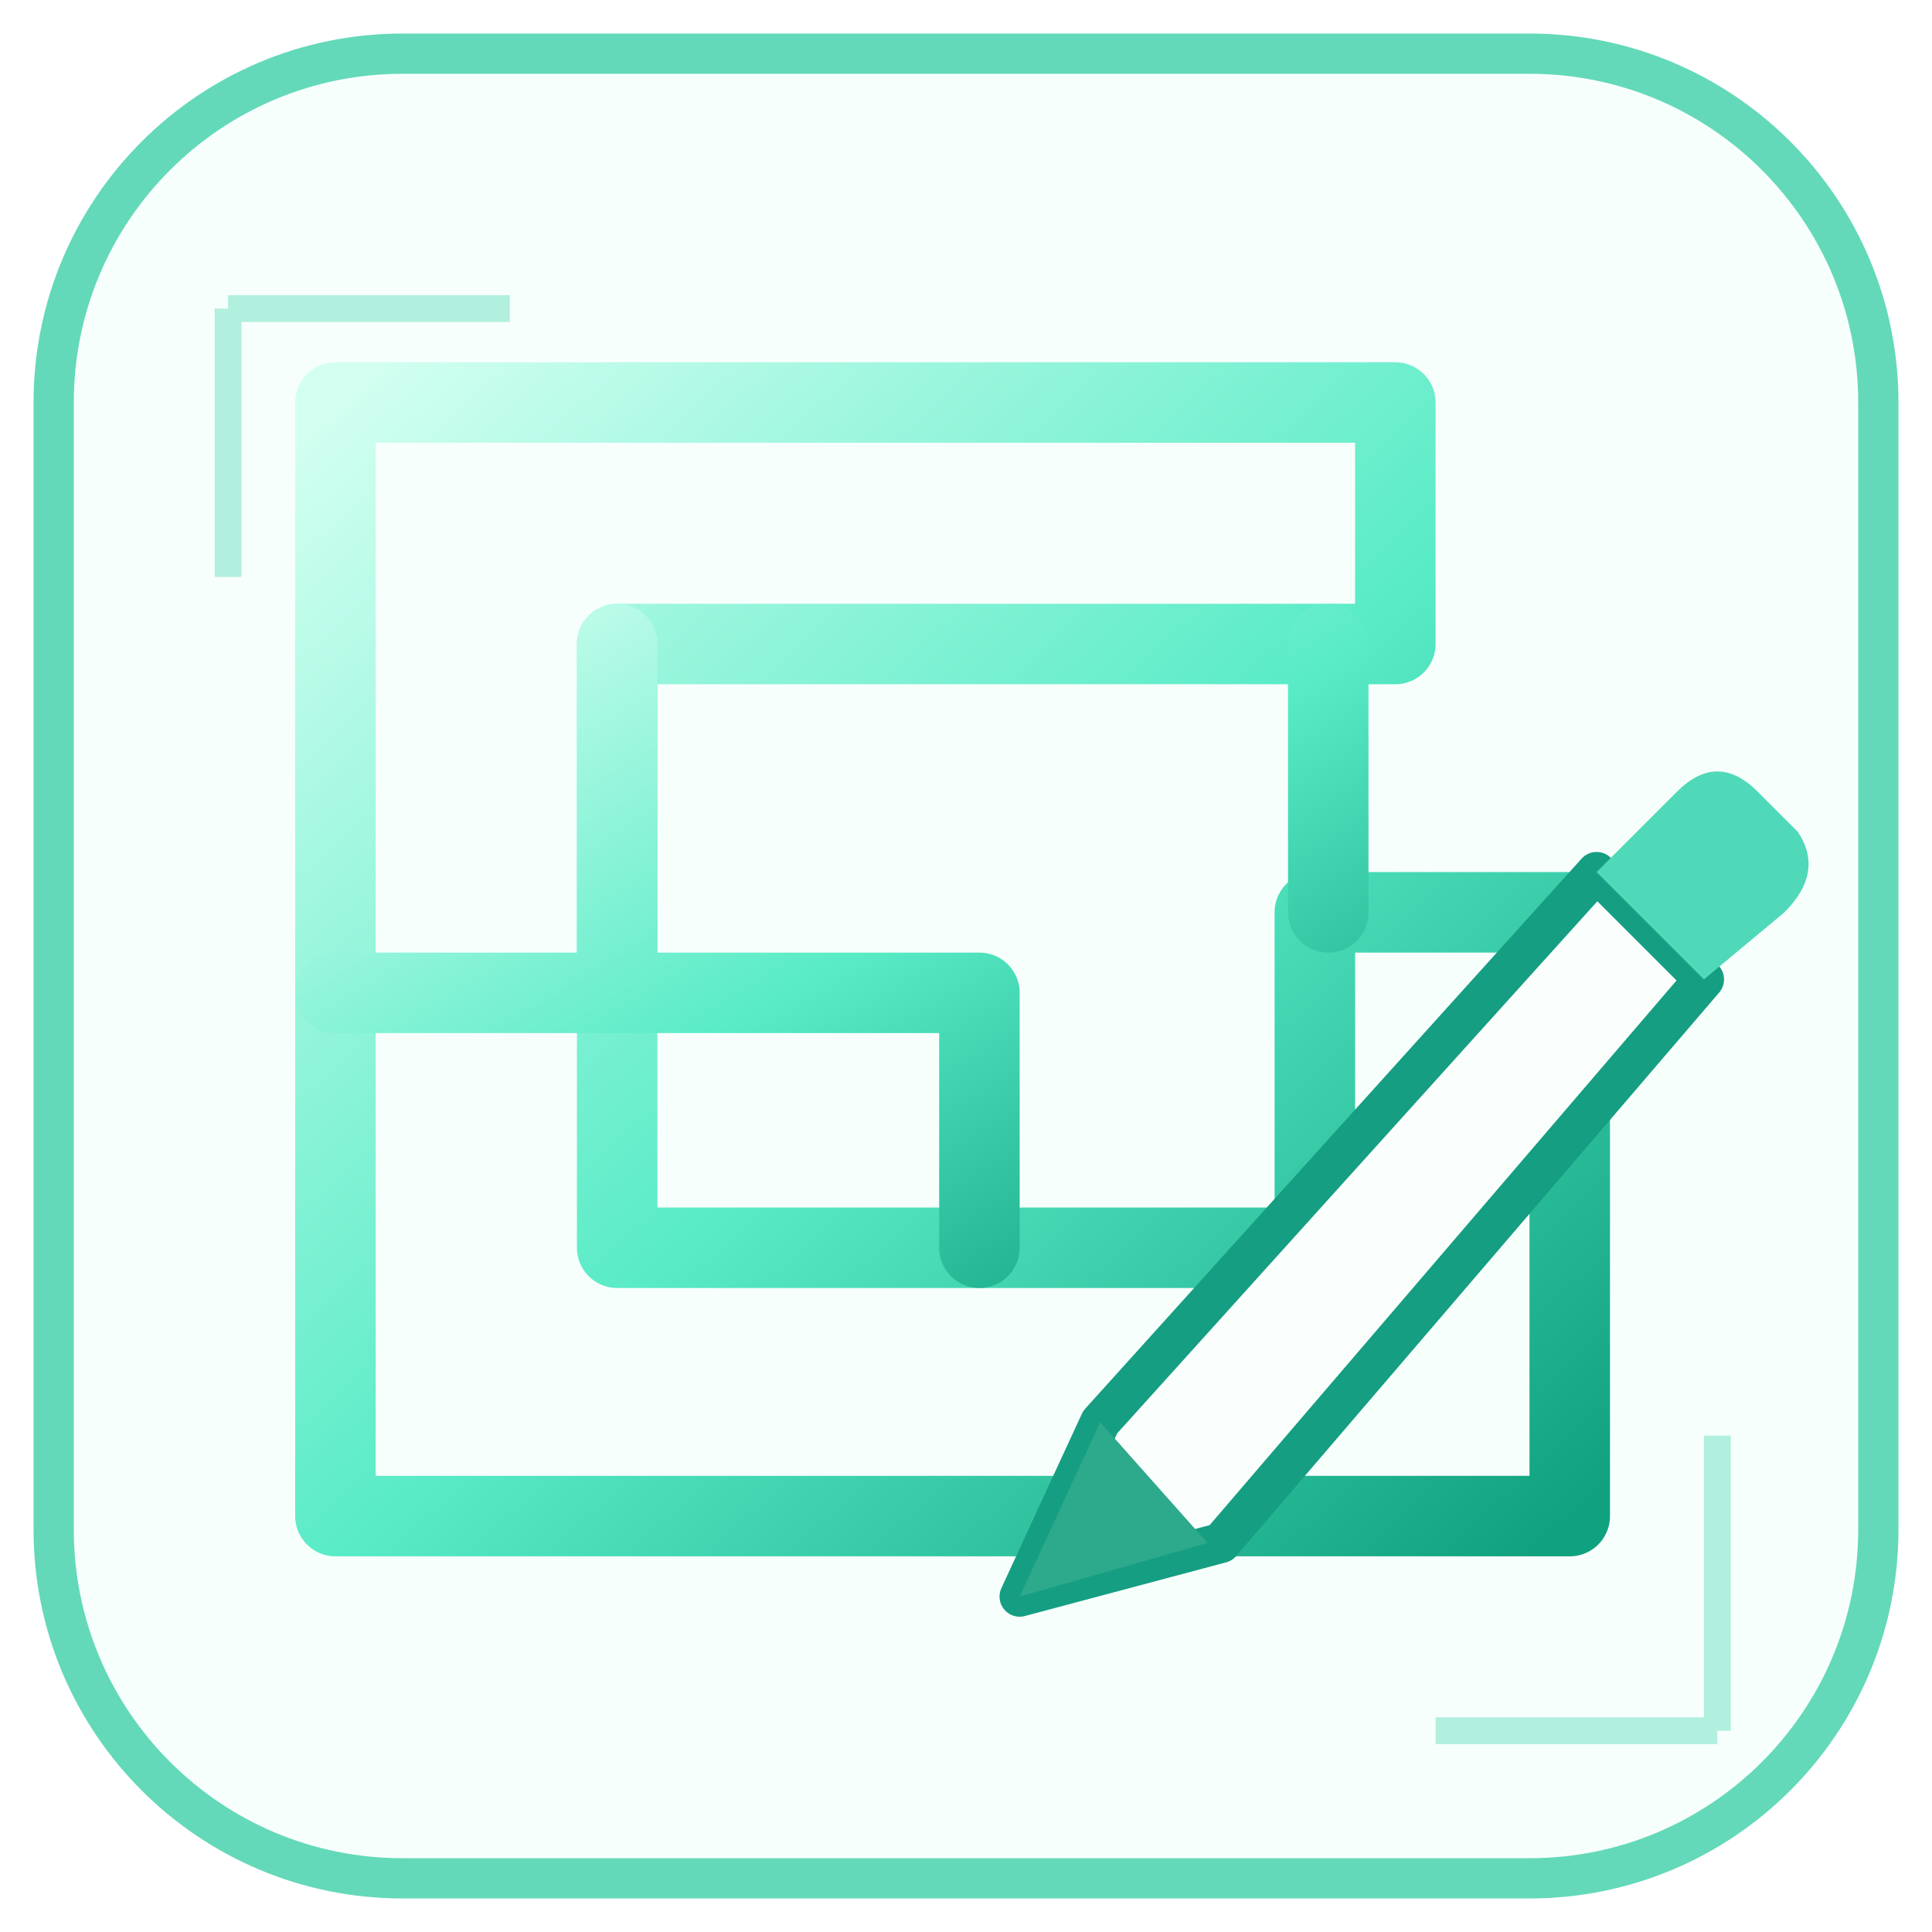
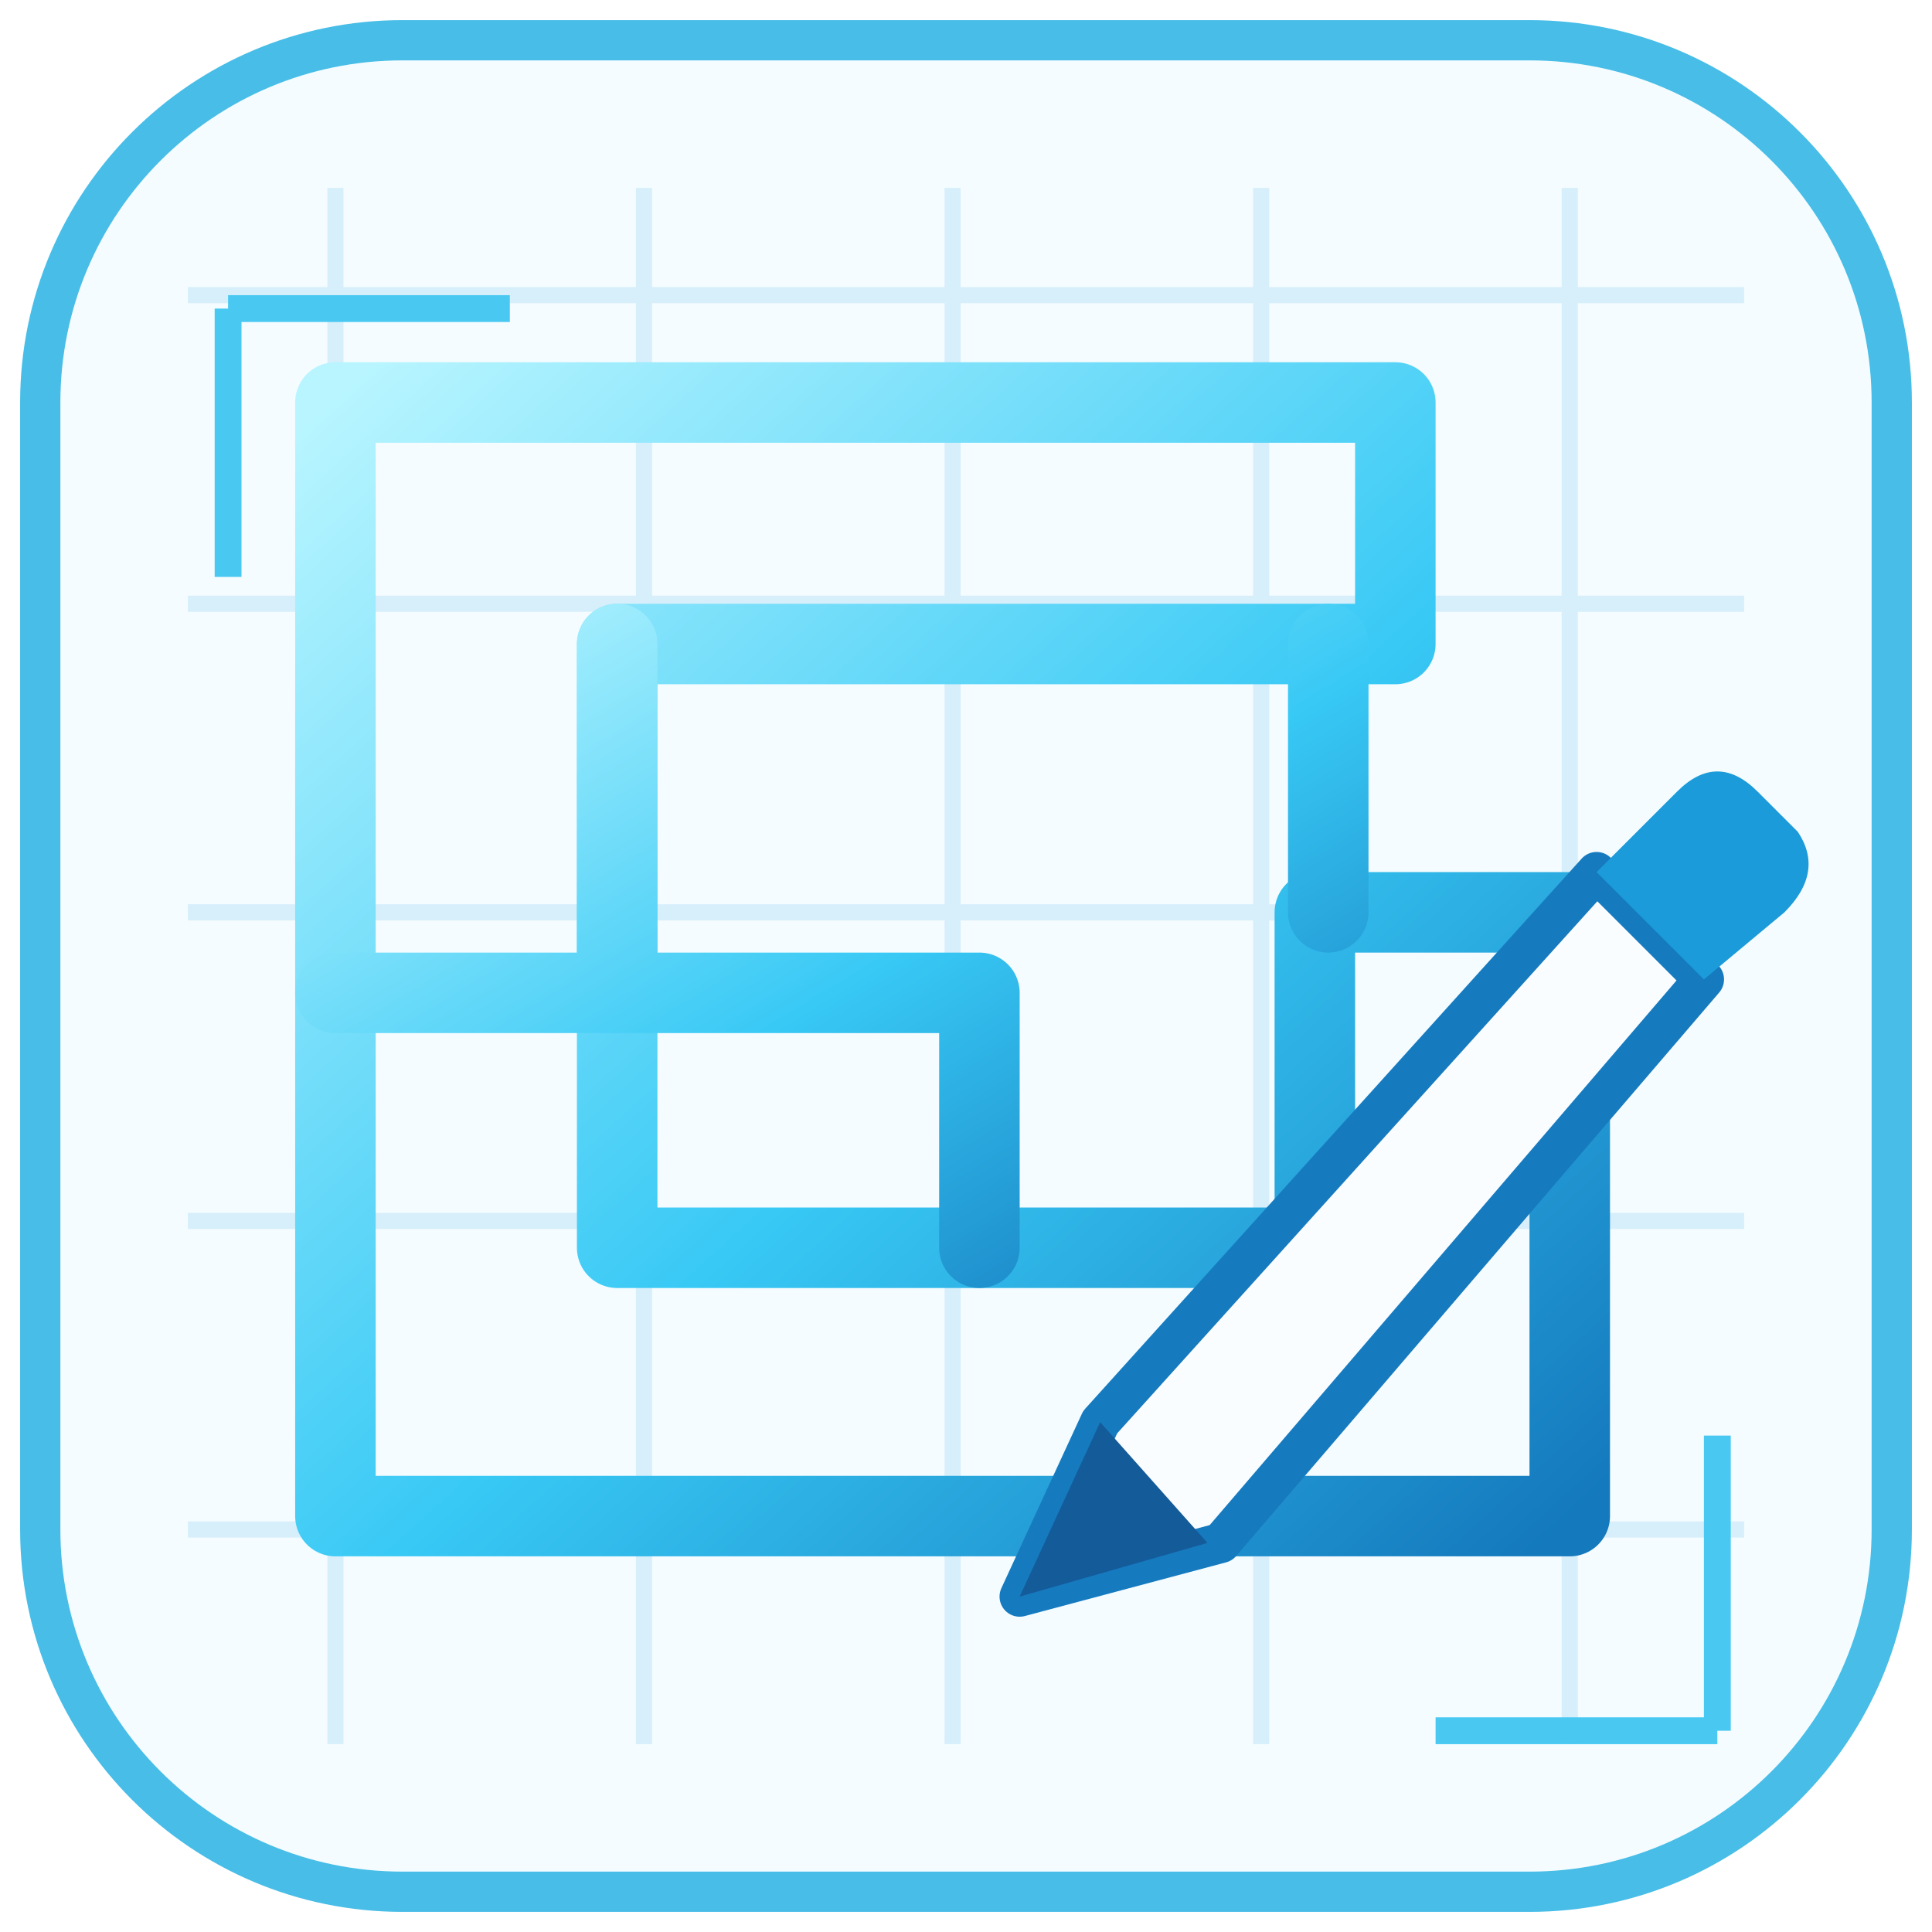
<svg xmlns="http://www.w3.org/2000/svg" viewBox="0 0 144 144">
  <defs>
-     <linearGradient id="mint" x1="0" y1="0" x2="1" y2="1">
-       <stop offset="0" stop-color="#d3fff1" />
-       <stop offset="0.52" stop-color="#58ebc6" />
-       <stop offset="1" stop-color="#10a17f" />
+     <linearGradient id="blueprint" x1="0" y1="0" x2="1" y2="1">
+       <stop offset="0" stop-color="#b8f5ff" />
+       <stop offset=".54" stop-color="#38c9f5" />
+       <stop offset="1" stop-color="#1479bd" />
    </linearGradient>
  </defs>
-   <rect x="4" y="4" width="136" height="136" rx="26" fill="#f7fffc" stroke="#63d9b9" stroke-width="3" />
-   <g stroke="url(#mint)" stroke-width="6" fill="none" stroke-linejoin="round" stroke-linecap="round">
+   <rect x="3" y="3" width="138" height="138" rx="27" fill="#f4fcff" stroke="#47bde7" stroke-width="3" />
+   <g fill="none" stroke="#d3edfb" stroke-width="1.2" opacity=".9">
+     <path d="M14 22h116M14 45h116M14 68h116M14 91h116M14 114h116" />
+     <path d="M25 14v116M48 14v116M71 14v116M94 14v116M117 14v116" />
+   </g>
+   <g stroke="url(#blueprint)" stroke-width="6" fill="none" stroke-linejoin="round" stroke-linecap="round">
    <path d="M26 30h78v18H46v45h52v-25h19v45H25V30z" />
    <path d="M46 48v26h27v19M25 74h21M99 48v20" />
  </g>
-   <path d="M82 106 119 65l8 8-36 42-15 4 6-13z" fill="#fafffd" stroke="#159e82" stroke-width="3" stroke-linejoin="round" />
-   <path d="m119 65 6-6q3-3 6 0l3 3q2 3-1 6l-6 5" fill="#4fd9b8" />
-   <path d="M82 106 76 119l14-4" fill="#2da98c" />
-   <g stroke="#96e9d2" stroke-width="2" opacity=".72">
+   <path d="M82 106 119 65l8 8-36 42-15 4 6-13z" fill="#fafdff" stroke="#167abf" stroke-width="3" stroke-linejoin="round" />
+   <path d="m119 65 6-6q3-3 6 0l3 3q2 3-1 6l-6 5" fill="#1b9bd9" />
+   <path d="M82 106 76 119l14-4" fill="#145b9a" />
+   <g stroke="#49c8f2" stroke-width="2">
    <path d="M17 23h21M17 23v20M107 129h21M128 107v22" />
  </g>
</svg>
